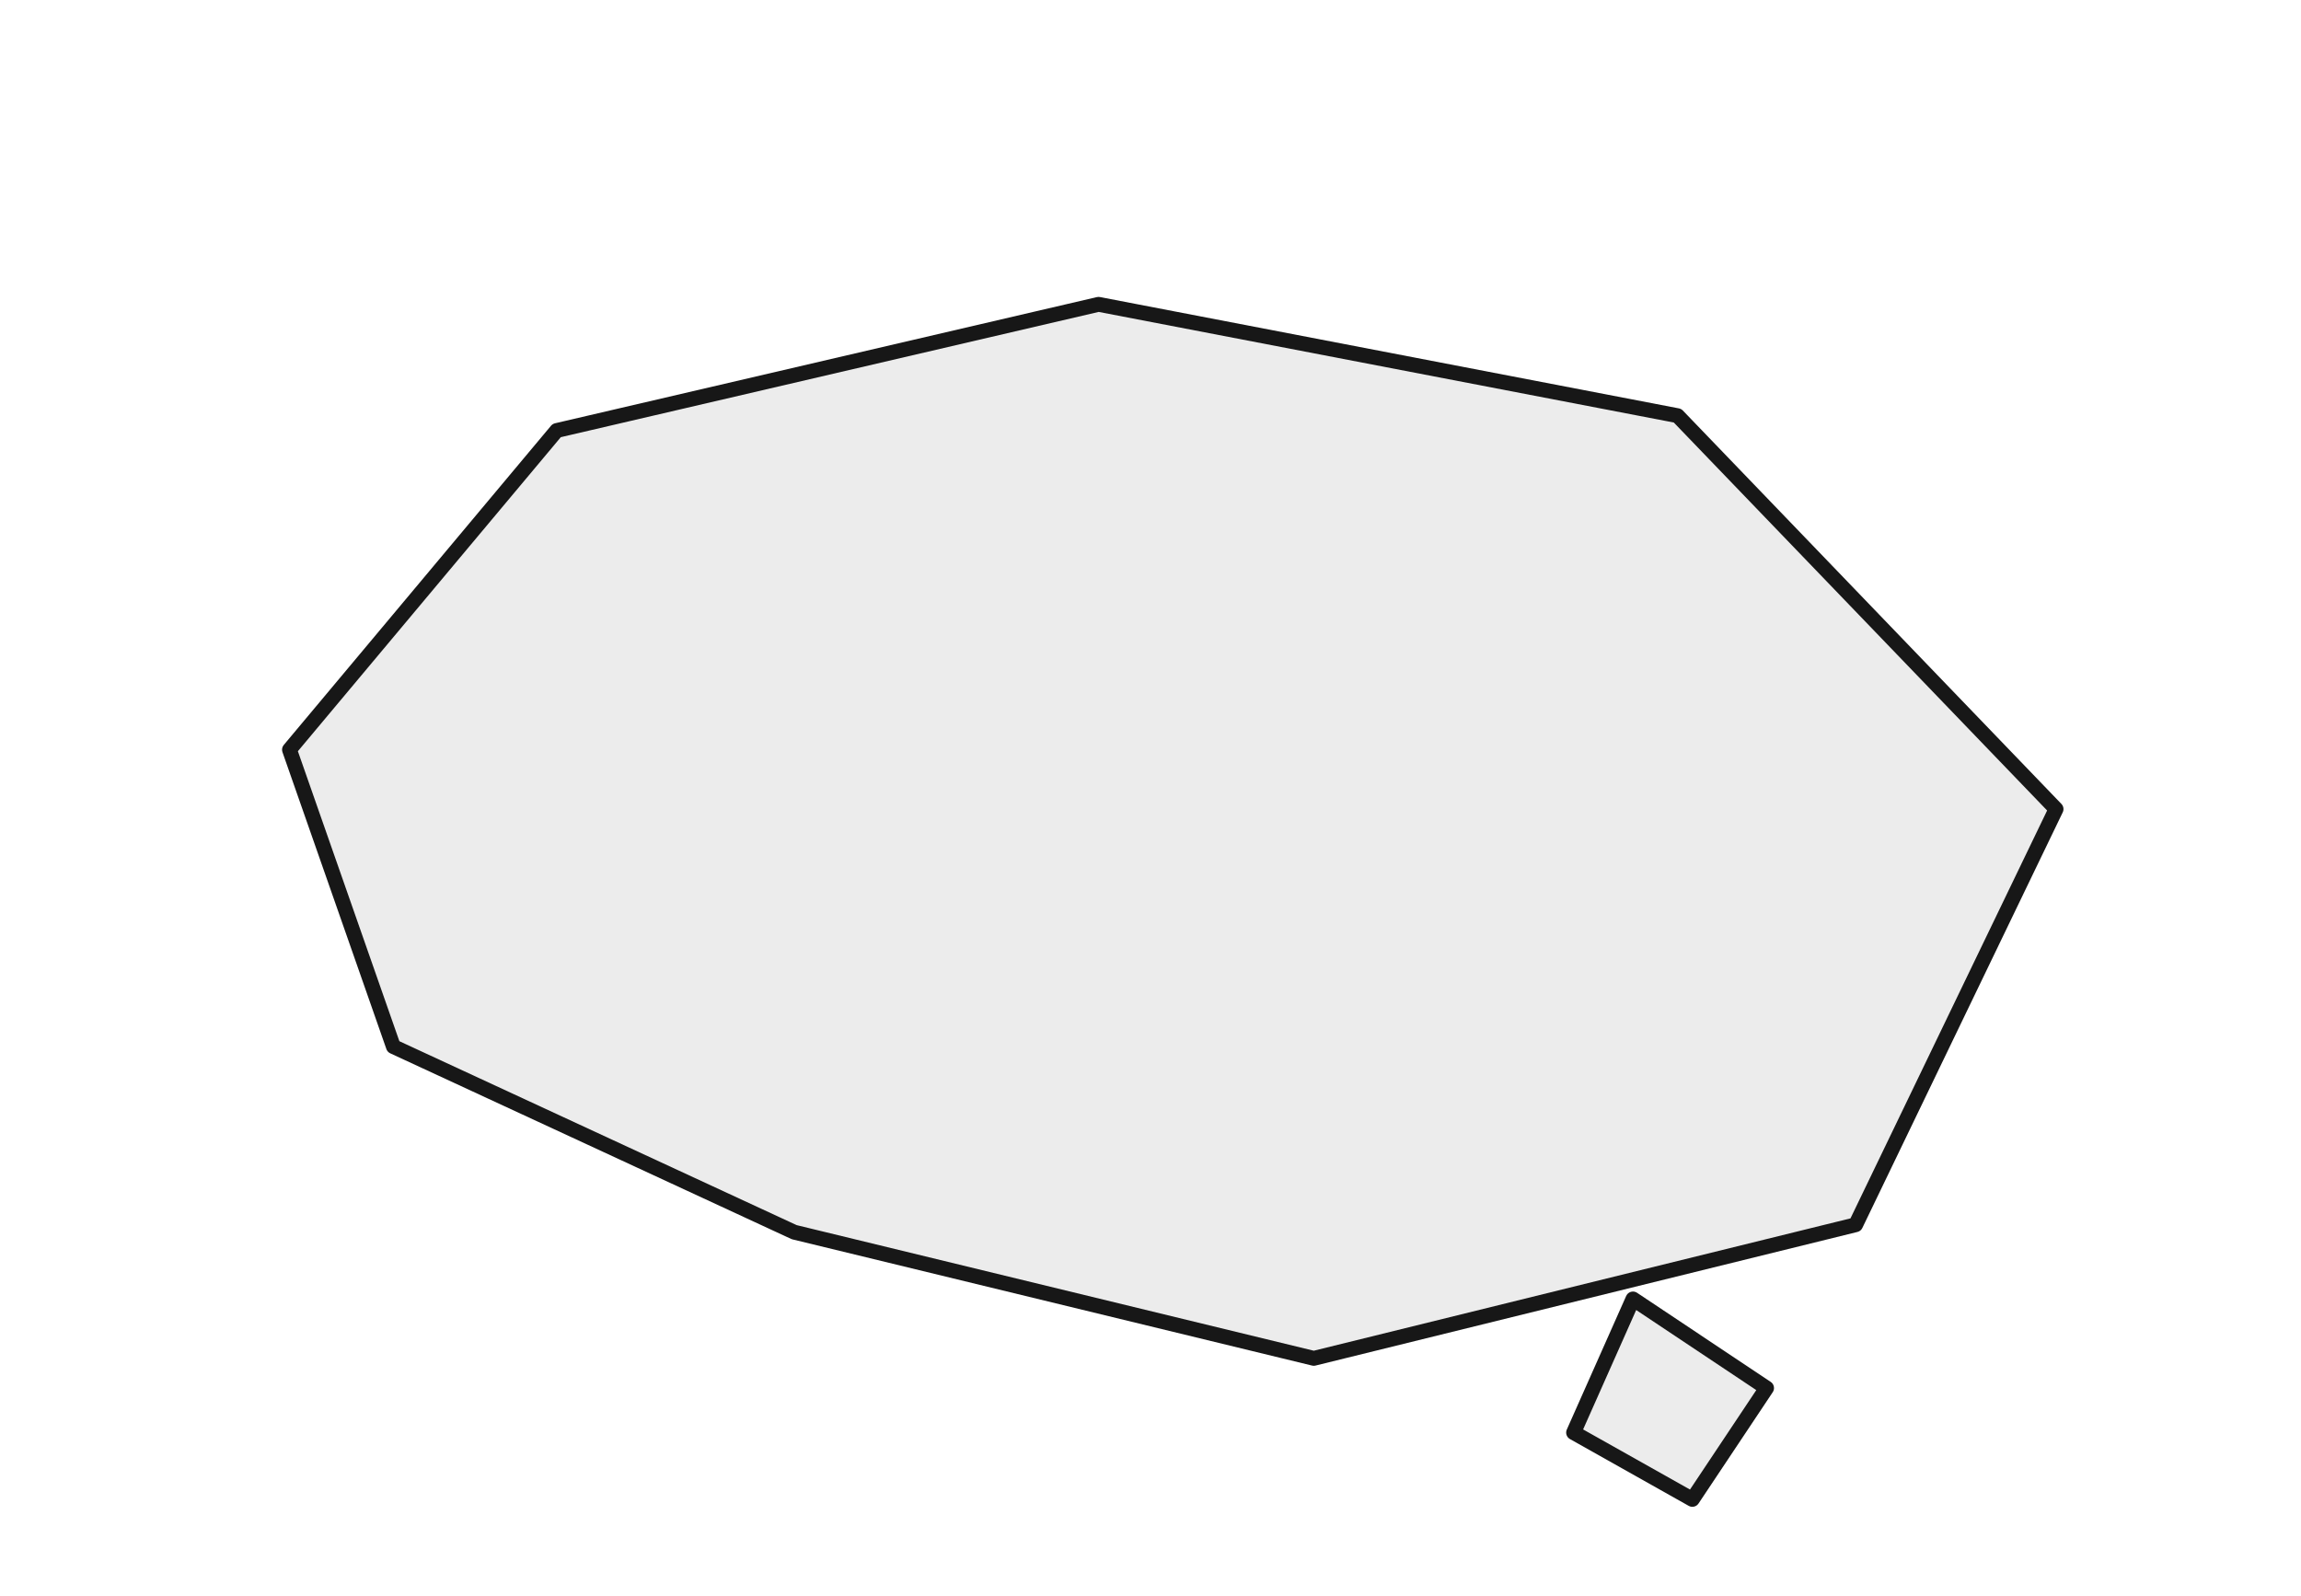
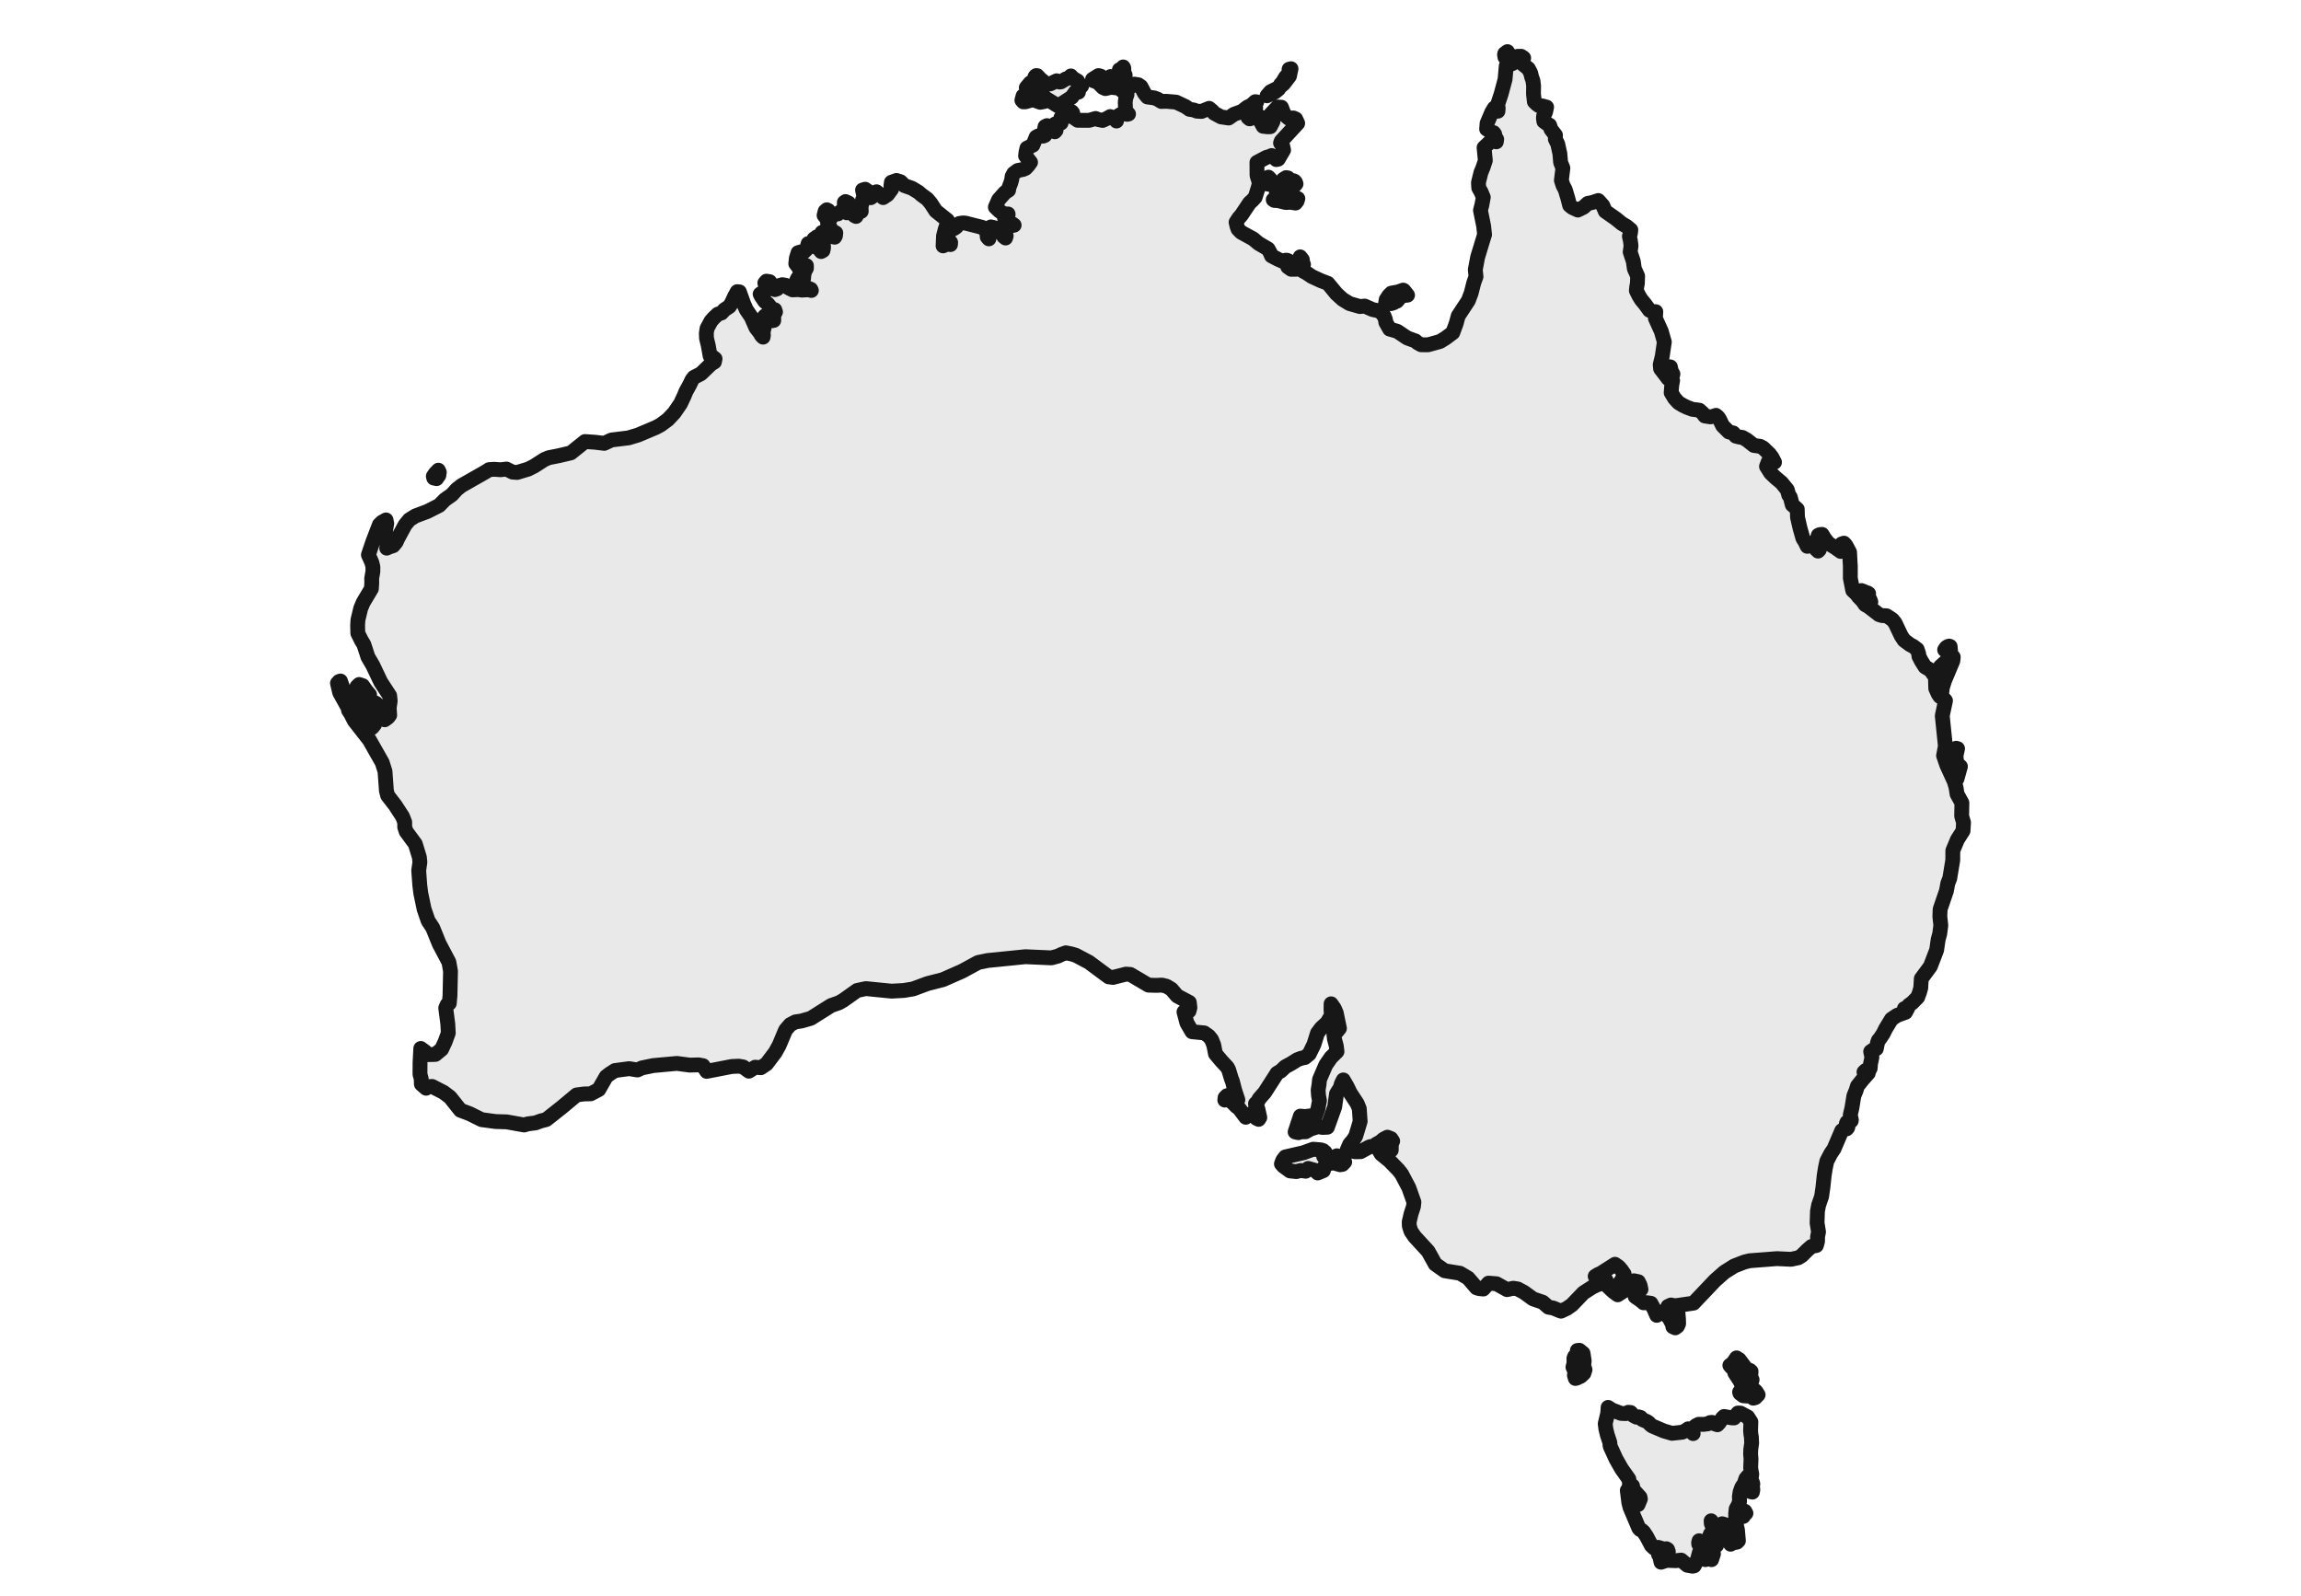
- <svg xmlns="http://www.w3.org/2000/svg" viewBox="0 0 620 430" role="img" aria-label="Australia map">
-   <path d="M78 202 150 116 296 82 452 112 554 218 500 330 354 366 214 332 106 282Z" fill="#ececec" stroke="#171717" stroke-width="4" stroke-linejoin="round" />
-   <path d="M440 350 476 374 456 404 424 386Z" fill="#ececec" stroke="#171717" stroke-width="4" stroke-linejoin="round" />
+ <svg xmlns="http://www.w3.org/2000/svg" width="620" height="430" viewBox="0 0 620 430" fill="none">
+   <path d="M416.73 28.86L416.45 30.2L415.93 31.23L415.87 31.85L415.99 32.71L416.85 33.34L417.54 33.74L417.92 34.86L419.12 36.41L419.08 37.48L419.73 38.8L420.31 41.43L420.5 43.75L421.12 45.29L420.71 48.59L421.14 49.94L421.73 51.05L422.41 53.28L422.94 55.33L423.65 55.91L425.15 56.6L426.7 55.84L427.82 54.81L429.03 54.56L430.66 54.03L431.88 55.39L432.54 56.93L435.42 58.95L437.02 60.25L438.27 60.98L439.42 61.94L439.31 62.9L439.04 63.66L439.3 64.85L439.48 66.22L439.25 67.89L440.09 70.4L440.37 72.41L441.26 74.38L441.19 76.4L441.03 77.16L440.91 78.3L441.61 79.71L442.25 80.75L443.2 81.89L444.45 83.61L445.35 83.96L446.15 83.98L446.04 85.76L447.63 89.26L448.45 92.13L447.89 96L447.34 98.24L447.44 99.34L449.49 102.03L450.68 102.53L450.45 103.81L450.29 105.8L451.22 107.34L452.27 108.5L453.41 109.19L454.54 109.74L456.01 110.29L457.88 110.52L458.85 111.39L459.35 112.08L460.85 112.32L461.53 112.2L462.36 111.91L462.92 112.38L463.34 113.01L464.16 114.71L465.84 116.39L467.04 116.67L467.71 117.52L468.67 117.76L469.49 117.86L470.66 118.52L472.57 120.02L474.29 120.27L475.08 120.69L476.79 122.34L477.45 123.22L478.14 124.54L477.28 124.66L476.47 124.39L475.98 125.68L477.11 127.47L478.44 128.73L480.03 130.06L481.58 131.96L481.98 133.4L482.4 133.97L482.92 136.01L484.27 137.2L484.33 139.36L485.02 142.35L485.79 145.07L486.33 145.9L486.96 147.2L487.68 147.04L488.23 146.61L489.28 147.91L489.87 148.49L490.2 148.15L489.52 145.66L489.94 144.22L490.36 144.04L490.96 143.99L491.68 145.16L492.67 146.42L494.5 147.53L495.97 148.58L496.38 148.54L496.22 147.73L496.26 146.54L496.85 146.35L497.38 146.94L498.36 148.78L498.57 152.6L498.57 155.8L499.22 159.09L500.16 159.96L500.78 160.78L501.85 161.89L502.56 162.92L503.45 163.41L506.3 165.61L507.1 165.86L508.34 165.92L509.86 166.92L510.62 167.84L512.26 171.3L513.07 172.52L514.7 173.73L515.47 174.12L516.58 174.95L516.98 176.15L517.07 176.87L517.73 178.15L518.71 179.69L520.16 180.55L521.5 182.44L521.58 185.49L522.27 187.02L522.73 187.67L523.78 188.29L524.21 188.79L523.34 192.86L524.18 201.04L523.69 203.6L524.56 206.14L526.58 210.56L527.04 212.13L527.33 213.97L528.63 216.32L528.56 219.9L529.07 221.61L528.94 223.84L527.41 226.24L526.18 229.21L526.17 231.75L525.36 236.66L524.84 237.98L524.46 240.03L522.76 245.01L522.69 246.98L522.95 249.32L522.66 251.57L522.24 253.11L521.83 255.96L520.13 260.4L517.69 263.69L517.54 266.2L517.23 267.31L516.73 268.69L515.23 270.21L514.33 270.86L513.99 271.75L513.14 271.75L513.12 272.03L513.69 272.3L513.44 272.76L511.18 273.57L509.65 274.6L508.1 277.14L507.45 278.46L506.61 279.74L506.11 280.34L505.89 280.98L505.56 282.58L504.75 282.87L504.05 283.35L504.38 284.88L504.01 286.64L503.92 287.83L503.54 288.58L503.08 288.31L502.71 288.43L502.25 288.85L502.96 288.97L503.4 289.16L501.87 290.89L500.48 292.64L500.12 293.81L499.52 295.28L498.99 298.55L498.55 300.42L498.85 301.76L498.8 302.01L498.48 302.11L498.28 301.93L497.65 302.39L497.47 302.84L497.74 303.41L497.92 303.61L497.83 303.88L497.57 304.17L496.97 304.17L496.25 304.66L494.17 309.54L493.29 310.84L492.24 312.85L491.85 314.67L491.53 316.66L491.17 320.03L490.82 322.41L490.02 324.72L489.71 326.37L489.61 329.53L490 331.94L489.74 333.22L489.74 334.45L489.42 335.59L488.09 335.86L487.01 336.8L485.47 338.33L484.56 338.89L482.59 339.31L478.78 339.13L471.44 339.7L470.02 340.05L467.29 341.11L464.65 342.77L462.11 345.01L456.31 351.12L451.78 351.78L450.93 351.78L450.24 351.62L449.43 352L449.42 352.76L450.16 353.56L450.71 354.3L451.69 353.27L452.11 353.56L452.27 355.46L452.3 356.67L452.01 357.32L451.4 357.78L450.75 357.48L450.66 356.83L449.83 355.27L448.8 353.91L447.84 353.47L447.29 353.93L446.4 354.41L445.64 352.67L444.84 351.17L443.78 351.01L442.85 351.03L442.09 350.38L440.6 349.35L440.89 348.55L441.31 347.72L442.16 347.41L441.91 346.28L441.45 345.35L440.27 345.1L439.48 345.26L439.01 346L438.39 347.27L435.89 348.88L434.68 347.99L433.29 346.67L433.96 346.77L435.38 346.72L436.54 345.55L437.05 344.82L437.62 343.26L436.86 342.16L436.17 341.36L435.16 340.65L431.36 343.07L430.57 343.42L429.82 343.89L431.14 344.29L431.91 344.17L432.73 344.89L431.42 345.9L430.39 346.17L429.1 346.78L426.66 348.35L423.54 351.6L422.19 352.54L420.6 353.29L418.45 352.42L417.24 352.22L415.69 350.87L413.08 349.98L410.63 348.2L408.95 347.3L407.75 347.11L406.06 347.48L403.23 345.9L401.08 345.73L399.67 347.32L398.57 347.21L397.84 346.99L395.58 344.37L393.39 343.07L389.27 342.4L386.72 340.6L384.8 337.14L381.17 333.2L380.19 331.76L379.74 330.36L379.7 329.25L380.19 327.14L380.86 325.06L380.98 323.9L379.6 320.01L377.66 316.34L376.77 315.2L374.39 312.76L372.16 310.93L371.59 309.98L371.42 309.49L372.47 309.73L372.96 308.99L373.67 308.73L374.23 309.72L374.87 309.9L374.89 308.24L375.25 307.46L375.01 307.1L374.79 306.78L373.83 306.41L372.76 306.97L371.94 307.68L370.84 308.28L370.41 308.91L369.29 308.93L368.84 309.1L366.61 310.31L365.18 310.34L362.97 309.92L363.7 308.25L364.57 307.26L365.29 306.13L366.49 302.16L366.26 298.74L365.68 297.33L363.83 294.51L362.99 292.77L361.95 290.98L361.43 292.02L361.12 293.12L360.12 294.71L359.63 298.26L357.67 303.72L356.32 303.78L355.17 303.56L353.16 304.19L351.78 304.95L350.55 304.95L349.87 305.19L348.97 304.99L350.38 300.73L351.61 300.85L352.94 300.68L353.54 300.75L354.43 300.7L355.12 298.75L355.53 296.56L355.27 295.16L355.17 293.71L355.43 292.06L355.54 290.87L357.23 286.95L358.63 284.93L360.25 283.33L360.06 281.81L359.55 279.91L359.4 278.45L360.17 277.99L360.91 277.08L360.05 272.93L359.51 271.69L358.66 270.47L358.64 272.05L358.74 273.6L357.55 275.59L356 277.01L354.99 278.36L354.04 281.4L352.78 283.98L351.63 284.93L350.6 285.14L349.54 285.54L347.9 286.57L346.3 287.44L345.12 288.57L344.1 289.17L340.77 294.36L339.24 296.1L338.93 296.8L338.29 297.39L338.41 298.21L338.93 298.78L339.45 301.1L339.14 301.6L338.59 301.34L337.23 300.04L336.37 300.51L335.67 301.04L333.88 298.66L333.13 298.11L332.19 297.15L331.18 296.33L330.75 296.24L330.02 296.41L330.09 295.76L330.59 295.24L331.03 295.12L331.85 295.88L332.78 296.56L333.3 296.62L333.54 296.35L332.66 293.66L332.06 291.32L331.78 290.63L331.06 288.25L330.7 287.57L329.15 285.9L327.5 283.94L327.05 281.59L326.45 280.09L325.68 279.15L324.48 278.31L321.18 277.99L319.8 275.6L319.02 272.65L319.64 272.45L320.38 272.42L320.62 271.5L320.46 270.09L317.19 268.35L315.64 266.53L314.34 265.74L313.11 265.43L311.49 265.5L309.46 265.44L304.56 262.55L303.39 262.47L299.89 263.36L298.72 263.2L293.41 259.26L289.88 257.39L288.72 257.04L287.19 256.73L285.96 257.18L285.09 257.61L283.31 258.09L276.28 257.78L270.25 258.39L266.14 258.8L263.54 259.34L259.24 261.68L254.09 263.95L249.89 265.03L246.04 266.46L243.5 266.88L240.22 267.06L233.3 266.37L230.94 266.88L227.18 269.55L226.06 270.19L223.94 270.93L218.48 274.37L215.95 275.1L214.33 275.34L212.93 276.07L211.67 277.53L209.96 281.61L208.89 283.55L206.55 286.65L205 287.69L203.48 287.55L201.78 288.62L200.27 287.49L199.07 287.27L197.15 287.36L190.41 288.67L189.44 287.15L188.21 286.92L185.87 286.99L182.38 286.53L176.02 287.11L172.97 287.74L171.76 288.3L169.51 287.94L165.69 288.45L164.34 289.32L163.33 290.09L161.34 293.57L159.16 294.72L157.37 294.76L155.37 295.02L151.33 298.39L147.19 301.66L145.8 302.01L144.26 302.56L142.24 302.82L141.23 303.12L136.52 302.28L133.52 302.19L129.77 301.68L126.54 300.08L124.06 299.15L121.26 295.63L119.52 294.32L116.43 292.73L115.54 292.79L114.82 293.22L113.54 292.1L113.5 290.66L113.16 289.44L113.18 286.24L113.38 282.5L114.51 283.34L115.4 284.16L117.3 284.11L118.99 282.71L119.95 280.66L120.79 278.35L120.66 275.9L120.1 271.6L120.49 270.7L121.06 270.34L121.25 268.21L121.39 261.69L120.96 259.24L118.34 254.29L116.61 250.01L115.35 248.08L114.28 244.98L113.38 240.68L113.11 238.52L112.82 234.54L113.14 232.29L113 230.97L111.9 227.39L109.44 224.05L109.04 222.82L109.05 221.53L108.46 220.01L106.49 216.98L104.46 214.36L104.12 213.09L103.74 207.84L102.98 205.45L99.55 199.41L95.5 194.23L94.4 192.11L93.91 191.4L94.19 191.31L94.64 191.58L95.15 192.1L95.4 192.14L95.63 191.72L95.61 190.73L95.75 190.18L96.1 190.48L96.52 191.59L97.8 194.46L98.18 195.92L99.81 196.36L100.32 195.98L100.92 195.23L101.1 193.2L100.27 192.29L99.52 191.9L98.26 190.4L97.44 188L96.17 185.79L96.19 185L96.78 184.43L97.72 184.74L98.6 186.01L99.59 187.19L99.43 189.27L99.27 189.84L99.36 190.32L99.71 190.77L100.16 191.13L100.65 190.61L101.11 189.39L101.39 189.55L102.06 192.32L102.59 193.07L103.65 193.94L104.57 193.27L105 192.69L104.87 190.73L105.14 188.84L104.99 187.44L102.6 183.78L100.45 179.26L99.14 177.02L98.04 173.65L97.34 172.49L96.41 170.61L96.36 168.46L96.45 167.03L97.19 163.93L97.87 162.32L100.07 158.63L100.17 157.04L100.15 155.84L100.47 154.01L100.48 152.73L100.18 151.54L99.27 149.5L100.47 145.94L102.23 141.37L102.93 140.7L104.01 140.09L104.21 141.03L103.68 144.19L104.44 145.84L104.2 147.7L104.89 147.38L105.95 147.03L106.75 146.05L107.17 145.11L109.17 141.41L110.31 140.03L111.93 139.02L115.18 137.8L118.35 136.19L119.86 134.65L121.75 133.31L123.06 131.86L124.32 130.86L130.73 127.21L131.81 126.53L133.21 126.45L134.92 126.57L136.47 126.38L138.12 127.21L139.34 127.3L142.33 126.4L143.93 125.59L146.67 123.83L147.88 123.32L150.66 122.77L153.82 122.02L157.62 118.97L160.36 119.16L162.8 119.46L164.76 118.55L169.37 117.98L171.93 117.21L176.71 115.19L178 114.5L179.96 113.05L181.65 111.25L183.33 108.82L184.36 106.64L184.81 105.52L185.79 103.74L186.47 102.33L186.99 101.66L188.85 100.71L191.6 98.06L192.5 97.52L192.67 96.67L192.07 96.2L191.34 95.9L190.84 93.09L190.37 91.16L190.32 89.8L190.51 88.5L191.59 86.5L192.36 85.64L193.43 84.64L194.41 84.33L195.22 83.45L196.54 82.58L197.09 81.71L197.91 79.94L198.65 78.59L199.23 78.64L200.35 81.77L201.08 83.43L202.41 85.38L203.67 88.27L204.7 89.59L205.2 90.44L205.61 90.84L205.7 90.29L205.59 89.65L206.09 87.45L205.86 85.9L205.93 85.31L206.19 85.06L206.69 85.23L207.66 86.09L208.15 86.4L208.49 86.33L208.47 84.93L208.96 84.05L208.76 83.45L207.92 83.48L207.56 82.73L206.87 81.86L206.08 81.24L205.12 79.81L204.82 79.24L205.2 78.98L205.8 79.02L206.28 78.41L206.5 77.59L206.08 76.25L206.51 75.76L207.39 75.9L208.79 78.03L209.4 77.82L209.89 76.96L210.79 76.71L211.71 76.87L212.31 77.48L213.54 78.1L215.18 78.03L216.01 78.17L217.76 78.07L218.62 78.26L218.46 77.93L217.51 77.54L216.45 77.46L215.2 77.5L214.67 77.09L214.49 76.02L214.79 75.24L214.99 74.91L215.8 75.05L216.52 75.02L216.61 73.97L216.86 73.04L217.29 72.29L217.29 71.57L216.84 71.76L215.74 73.44L215.21 72.07L214.42 71.04L214.58 69.56L215.04 68.08L215.75 67.88L216.35 68.11L217.24 67.25L217.74 66.59L217.63 66.04L217.76 65.63L218.39 65.75L220.77 67.08L221.25 67.78L221.75 67.51L221.91 66.75L221.86 65.99L221.33 66.11L220.09 66.03L219.81 65.61L219.92 65.26L219.34 64.37L220.15 63.8L220.84 63.76L221.32 63.38L221.33 62.85L221.48 62.62L221.86 62.93L223.1 63.08L224.33 63.77L224.9 63.91L225.11 63.54L225.2 62.75L223.69 61.96L223.65 61.18L223.01 60.28L222.99 59.4L223.94 58.66L224.13 57.94L224.68 57.65L225.76 57.64L226.49 57.03L227.31 56.82L227.51 55.47L227.5 54.54L227.83 54.31L228.65 54.69L228.4 55.76L228.4 56.79L228.19 57.34L228.5 57.29L228.7 57.06L229.02 56.39L229.89 56.67L230.11 57.39L230.22 58.09L230.66 58.32L231.25 57.24L232.06 56.95L232.01 55.58L232.32 54.6L232.41 53.86L232.92 53.5L233.03 52.72L232.62 52.18L232.41 51.2L233.12 50.99L233.82 51.48L234.29 52.72L234.62 53.27L235.05 52.97L235.31 52.15L236.17 51.67L237.03 52.33L237.97 53.24L239.14 52.45L240.24 50.96L240.06 50.05L240.18 49.11L241.56 48.62L242.66 48.98L243.67 49.99L245.75 50.73L247.52 51.81L248.31 52.51L249.84 53.62L250.81 54.78L252.15 56.84L255.3 59.36L255.51 59.81L255.08 60.65L254.7 61.73L254.23 63.55L254.11 66.25L254.56 66.05L255.03 65.09L255.53 65.29L256.1 65.9L256.15 65.31L255.81 64.96L255.22 63.71L255.24 63.06L255.71 62.53L256.43 61.89L257.22 61.48L257.7 61.12L257.77 60.67L258.5 60.21L259.56 60.06L260.2 60.13L264.75 61.29L265.9 62.44L266.01 63.86L266.45 64.36L266.68 63.47L266.64 61.53L267 61.14L268.23 61.44L269.06 61.83L270.23 63.1L270.45 63.73L270.95 64.13L271.12 63.54L270.88 62.71L270.72 61.75L270.98 60.91L272.34 60.85L273.26 60.67L272.82 60.34L272.23 60.23L271.26 59.47L270.63 58.64L271.64 57.85L271.63 57.65L270.67 57.67L269.33 56.9L268.2 55.81L269.06 53.83L270.79 51.88L271.76 51.24L271.85 50.58L272.32 49.37L272.62 48.35L272.7 47.56L273.15 46.72L274.22 45.94L275.67 45.65L276.35 45.35L277.03 44.62L277.68 43.73L276.34 42L276.45 41.04L276.7 39.92L278.31 39.1L279.19 36.94L279.77 36.62L281.04 36.68L281.53 36.49L281.45 34.78L281.59 34.11L282.12 33.85L282.81 34.07L283.24 34.82L284.22 35.51L284.55 35.13L284.39 34.38L284.29 33.41L285.18 33.2L285.9 33.14L285.97 32.35L285.86 31.72L286.14 31.45L288.02 31.32L288.51 30.67L288.79 30.11L289.03 30.42L289.33 31.68L290.37 32.41L293.47 32.43L295.21 31.92L295.95 32.22L297.1 32.45L298.37 31.86L299.14 31.41L300.42 32L300.84 32.61L301.16 31.31L301.91 30.85L302.69 30.58L303.69 30.8L304.08 30.72L303.2 29.75L303.25 28.87L303.19 27.56L303.35 26.36L303.67 25.5L301.53 23.77L299.4 23.51L297.85 23.87L297.2 23.59L295.82 22.2L294.5 21.7L294.39 21.36L296 20.36L296.61 20.53L297.55 21.46L298.08 21.79L298.54 21.73L298.83 21L299.24 20.62L300.01 20.83L302.41 22.41L303.76 23.93L304.45 23.53L305.64 22.67L306.75 22.85L307.44 23.35L308.41 25.21L309.17 26.13L311.01 26.38L311.94 26.73L312.91 27.34L314.22 27.29L316.91 27.52L319.44 28.71L320.49 29.45L321.72 29.65L322.43 29.94L323.73 30.03L325.8 29.19L326.72 29.97L327.14 30.49L329.02 31.5L331.05 31.8L332.49 30.79L334.61 30.03L336.08 28.88L337.19 28.34L338.23 27.4L338.63 27.45L337.78 28.32L337.68 28.82L338.34 29.03L338.27 29.28L337.36 29.97L336.26 31.03L336.28 31.67L336.71 32.02L337.21 31.87L337.93 31.33L338.79 31.04L339.55 31.47L339.8 33.01L340.34 34.02L341.54 34.16L342.27 34.14L343 32.73L342.6 31.53L342.15 31.27L342.37 30.81L344.23 28.83L345.28 28.9L346.03 30.83L347.21 31.86L348.47 31.78L349.12 32.05L349.66 33.22L345.24 38.01L345.04 38.54L345.63 39.41L345.86 40.43L344.42 42.88L343.9 43L343.39 42.34L342.63 41.91L341.96 42.21L341.25 42.39L338.68 43.75L338.7 47.26L339.35 49.35L338.97 50.73L338.21 53.16L337.38 54.06L336.71 54.64L334.5 57.95L333.79 58.75L333.06 59.88L333.31 60.97L333.58 61.72L334.41 62.58L337.66 64.36L339.13 65.59L341.67 67.07L342.25 68.1L342.6 68.94L344.43 69.89L345.74 70.46L346.12 70.31L346.4 70.11L346.72 70.11L347.05 70.22L347 70.97L346.85 71.38L346.98 71.9L347.91 72.56L349.39 72.54L350.25 72.38L351.19 73.09L352.04 73.54L353.45 74.49L355.89 75.62L357.8 76.35L360.05 79.09L361.76 80.66L363.63 81.8L366.43 82.6L367.72 82.47L369.82 83.4L371.86 83.84L372.94 85.13L373.31 86.11L373.41 86.86L374.43 88.67L376.49 89.26L379.17 91.06L381.38 91.86L381.93 92.34L382.9 92.89L384.77 92.91L388.02 92.01L389.49 91.1L391.45 89.64L392.37 87.14L392.91 85.13L395.64 80.99L396.41 78.94L397.1 76.22L397.71 74.52L397.51 72.68L398.14 69.33L399.53 64.75L400.01 63.21L399.77 60.93L398.91 56.68L399.29 55.21L399.67 53.15L399.04 51.66L398.45 50.64L398.36 49.21L399.03 46.51L399.61 45.09L400.22 43.25L399.88 39.76L401.18 38.55L401.7 37.95L402.7 37.94L403.18 38.21L403.28 37.52L402.89 36.87L402.73 36.12L402.45 35.74L401.83 35.61L401.31 35.19L400.57 34.78L400.69 33.23L401.95 30.25L402.65 29.1L403.1 29.58L403.62 29.96L403.69 29.1L403.52 28.22L404.48 25.31L405.54 21.38L405.85 17.79L407.55 17.11L408.42 16.21L408.95 15.17L409.9 15.17L410.55 15.62L410.13 16.4L409.99 17L411.82 18.5L412.43 19.65L412.69 20.73L413.05 21.75L413.22 23.12L413.19 25.32L413.43 27.4L414.09 28.05L414.68 28.47L415.52 28.53L416.73 28.86ZM523.26 186.24L522.99 186.57L522.51 185.98L522.18 183.86L522.42 182.63L522.99 181.51L523.08 180.89L522.84 179.59L524.47 178.13L524.88 177.36L525.04 176.38L524.44 175.31L523.98 175.1L524.38 174.5L524.83 174.2L525.2 174.08L525.47 174.19L525.64 176.29L526.3 177.03L526.2 178.04L523.95 183.4L523.33 185.42L523.26 186.24ZM377.22 80.17L376.39 81.16L375.96 81.02L375.56 81.56L374.8 81.81L374.32 81.8L373.47 82.06L373.34 81.75L373.5 80.76L374.21 79.66L374.9 78.98L376.69 78.66L378.08 78.17L378.26 78.26L379.26 79.52L377.77 79.68L377.22 80.17ZM347.15 49.28L347.62 49.74L348.12 49.71L348.56 48.7L348.83 48.84L349.05 49.09L349.21 49.54L348.54 50.31L348.23 50.43L347.95 50.86L347.48 52.26L347.53 52.74L347.93 53.21L348.99 53.65L349.51 53.44L349.7 53.5L349.49 54.19L349.09 54.71L347.68 54.49L346.46 54.57L344.42 54.06L343.37 54L343.07 53.81L343.68 53.4L344.07 52.86L343.89 51.58L344.03 49.96L345.21 49.17L345.74 48.37L346.52 47.86L347.02 47.93L346.95 48.42L347.15 49.28ZM279.83 25.84L280.72 26.1L281.13 26.47L281.37 26.87L281.41 27.35L280.29 27.56L278.3 26.85L276.3 27.43L275.71 27.44L275.35 27.02L275.66 25.85L276.38 26.03L277.01 25.61L276.9 24.32L276.53 23.62L277.59 22.34L278.06 22.08L278.54 22.08L278.94 22.99L279.04 23.98L279.54 24.88L279.83 25.84ZM281.55 22.51L282.98 22.6L284.71 21.77L285.51 22.11L285.9 22.05L287.16 21.27L287.99 21.04L288.54 20.46L289.1 21.09L290.35 21.82L290.74 22.58L291.27 22.94L291.45 23.17L290.68 23.97L290.58 24.83L289.77 24.77L288.79 26.19L285.12 28.56L281.83 26.53L280.4 25.16L279.44 23.27L279.24 21.73L278.85 20.74L279.02 20.49L279.22 20.36L279.48 20.39L280.47 21.45L280.91 21.74L281.55 22.51ZM93.89 189.86L93.6 190.35L91.53 186.62L90.93 184.08L91.35 183.62L91.73 183.49L92.95 187.01L93.33 187.81L93.34 188.64L93.51 188.91L93.89 189.86ZM356.65 311.59L359.22 311.9L360.22 311.42L361.49 311.81L362.32 313.1L361.7 313.74L361.12 313.83L359.22 313.3L357.45 313.7L356.92 314.23L356.58 315.42L355.05 316.05L354.34 315.34L352.48 314.82L351.82 315.58L350.5 315.38L349.29 315.68L347.59 315.5L345.8 314.2L345.28 313.6L345.7 312.52L346.34 311.72L351.21 310.6L353.82 309.65L355.93 309.82L356.52 310.02L357.06 310.5L356.66 311.37L356.65 311.59ZM441.56 346.87L439.94 347.78L439.34 347.36L439.4 346.68L439.51 346.38L440.92 346.31L441.56 346.87ZM502.48 159.48L502.85 159.78L503.19 159.74L503.49 159.94L503.37 160.7L503.86 161.57L504.09 162.17L503.72 162.67L503.47 162.83L502.89 162.41L501.26 159.94L501.55 159.12L502.48 159.48ZM528.23 206.53L527.3 209.87L527.02 209.81L526.69 209.3L526.75 207.37L527.12 206.15L528.05 206.36L528.23 206.53ZM527.19 205.07L526.96 205.25L526.48 204.09L526.36 202.92L526.52 201.84L527.08 201.61L527.46 201.71L527.02 203.68L527.19 205.07ZM407 15.15L406.1 15.77L405.52 15.44L405.39 14.75L405.45 14.44L406.17 13.91L407 15.15ZM450.09 98.87L450.31 99.95L450.77 100.79L450.61 101.34L450.31 101.75L449.63 101.36L449.15 100.37L448.34 99.57L448.15 99.11L449.1 99.14L449.58 98.99L449.77 98.81L450.09 98.87ZM345.9 22.54L345.13 23.2L345.08 22.7L345.49 22.31L346.45 20.7L346.87 20.33L347.11 20.12L347.29 19.53L347.34 18.65L347.86 18.52L347.44 20.52L345.9 22.54ZM343.11 24.99L341.4 25.81L342.34 24.71L344.3 23.73L344.62 23.49L344.53 23.97L343.55 24.78L343.11 24.99ZM351.23 71.26L350.77 71.78L350.19 71.23L350.06 70.68L349.61 70.52L349.83 70L350.07 69.86L350.33 69.21L350.92 69.97L350.99 70.81L351.23 71.26ZM342.02 49.51L341.76 49.64L340.78 49.42L340.78 49.02L340.91 48.72L341.18 48.54L341.78 47.74L342.23 48.21L342.43 49.14L342.02 49.51ZM302.8 21.7L302.59 21.87L301.73 20.18L301.97 19.65L301.62 18.79L302.2 18.69L302.64 18.04L302.8 18.35L302.84 19.55L303.18 20.24L302.8 21.7ZM223.21 57.89L222.52 58.59L222.05 58.03L222.33 56.92L222.79 56.52L223.2 56.73L223.15 57.59L223.21 57.89ZM118.25 128.07L117.62 128.97L116.87 128.79L116.76 128.34L117.26 127.59L118.12 126.69L118.37 127.24L118.25 128.07ZM436.79 380.83L438.04 380.89L438.74 380.53L439.37 380.59L440.09 381.4L440.95 381.85L441.55 381.77L442.07 381.93L442.53 382.5L443.71 383L444.23 383.33L444.67 383.83L445.17 384.22L448.29 385.55L450.51 386.2L453.27 385.9L454.09 385.53L454.88 384.98L455.55 385.49L456.22 386.27L456.09 385.43L456.31 384.7L456.99 384.12L457.74 383.76L458.99 383.79L460.21 383.63L460.75 383.3L461.3 383.25L462.03 383.66L462.75 383.89L463.24 383.36L464.09 382.1L464.55 381.66L466.65 382.04L467.25 382.05L468.28 380.73L468.97 380.75L470.93 381.8L471.77 383.12L471.69 385.52L471.76 386.36L471.91 387.2L471.98 388.87L471.74 390.53L471.7 391.82L471.81 393.13L471.71 395.58L472.01 397.19L471.86 398.3L471.86 398.82L472.15 399.31L472.29 399.85L472.18 400.55L472.3 401.36L472.18 402.04L471.74 401.94L471.6 401.42L471.68 400.76L471.6 400.22L471.37 399.73L470.59 399.18L470.82 398.85L471.22 398.56L470.92 397.81L470.42 398.42L470.14 399.25L470.3 399.52L469.99 399.74L469.33 400.71L468.86 402.01L468.67 403.25L468.72 404.58L468.33 405.6L467.8 406.57L467.67 407.83L467.7 410.14L468.16 412.26L468.41 415.15L468.03 415.52L466.88 415.72L466.31 416.08L465.38 414.64L464.83 413.14L465.25 412.54L466.18 412.89L466.47 412.55L466.54 412.16L466.46 411.78L465.32 410.96L464.03 410.57L463.62 411.05L463.76 412.46L463.63 412.79L462.72 413.33L462.25 411.28L461.06 409.77L461.1 410.5L461.6 411.76L461.54 412.32L461.35 413.04L460.88 413.31L460.65 413.89L460.65 414.7L460.49 416.02L459.71 416.61L457.82 415.14L457.69 415.64L457.72 416.06L458.69 416.91L458.24 417.55L457.9 418.3L457.37 420.26L456.5 421.9L456.07 422L454.62 421.74L452.99 420.36L451.54 420.52L449.1 420.42L447.56 420.93L447.23 419.41L446.89 418.87L447.03 418.39L448.26 418.07L449.53 418.08L449.33 417.5L448.99 417.29L448.44 417.43L446.83 416.93L445.73 417.15L444.97 416.44L443.66 413.96L442.89 412.81L442.43 412.37L441.9 412.12L441.58 411.76L439.21 406.16L438.88 404.86L438.47 401.59L440.34 403.16L441.01 404.15L441.37 405.41L442 403.88L441.89 403.39L440.21 401.54L439.98 401.01L439.89 400.37L439.5 401.01L438.86 401.1L439.12 399.8L438.89 398.52L436.92 395.74L435.42 393.1L433.94 389.86L433.81 389.45L433.79 388.75L433.08 386.59L432.69 385L432.52 383.6L433.2 380.78L433.3 379.21L434.38 379.91L436.79 380.83ZM424.79 371.35L424.48 371.41L424.23 370.61L424.36 369.48L423.83 368.37L424.12 367.25L424.08 366.04L424.27 365.51L424.91 364.92L425.01 363.88L425.57 363.83L426.55 364.64L426.87 366.7L426.71 367.95L427.08 369.07L426.77 370.03L425.94 370.81L424.79 371.35ZM468.62 366.32L470.53 368.85L471.52 369.25L471.82 369.51L471.74 370.63L471.32 371.11L472.1 371.75L471.99 372.16L471.84 372.14L470.88 373L469.75 373.4L469.41 373.1L469.12 372.71L468.88 372.13L467.44 369.92L467.6 369.31L467.29 368.39L466.6 368.46L466.11 367.89L466.89 367.35L467.9 365.87L468.62 366.32ZM461.69 418.7L461.18 420.24L460.34 419.98L459.51 420.23L458.98 419.21L458.98 418.94L459.61 419.19L459.84 418.86L459.99 418.44L460.22 418.32L460.37 417.72L460.91 416.95L461.22 416.97L461.54 417.95L461.69 418.7ZM469.74 408.59L469.14 408.72L468.94 408.65L468.95 407.9L468.86 407.56L469.4 406.87L470.15 407.2L470.44 407.73L469.7 408.15L469.74 408.59ZM462.53 416.39L461.86 416.39L461.61 416.27L461.49 415.54L461.04 415.22L461.29 414.98L461.38 414.53L461.65 414.02L462.13 414.58L462.53 416.39ZM472.13 374.04L473.14 374.89L473.72 375.81L472.97 376.58L472.41 376.73L472.05 375.84L470.92 376.16L469.72 376.08L468.83 375.41L468.73 375.08L469.25 374.74L470.75 374.76L472.13 374.04Z" fill="#E9E9E9" stroke="#171717" stroke-width="4" stroke-linejoin="round" stroke-linecap="round" fill-rule="evenodd" />
</svg>
